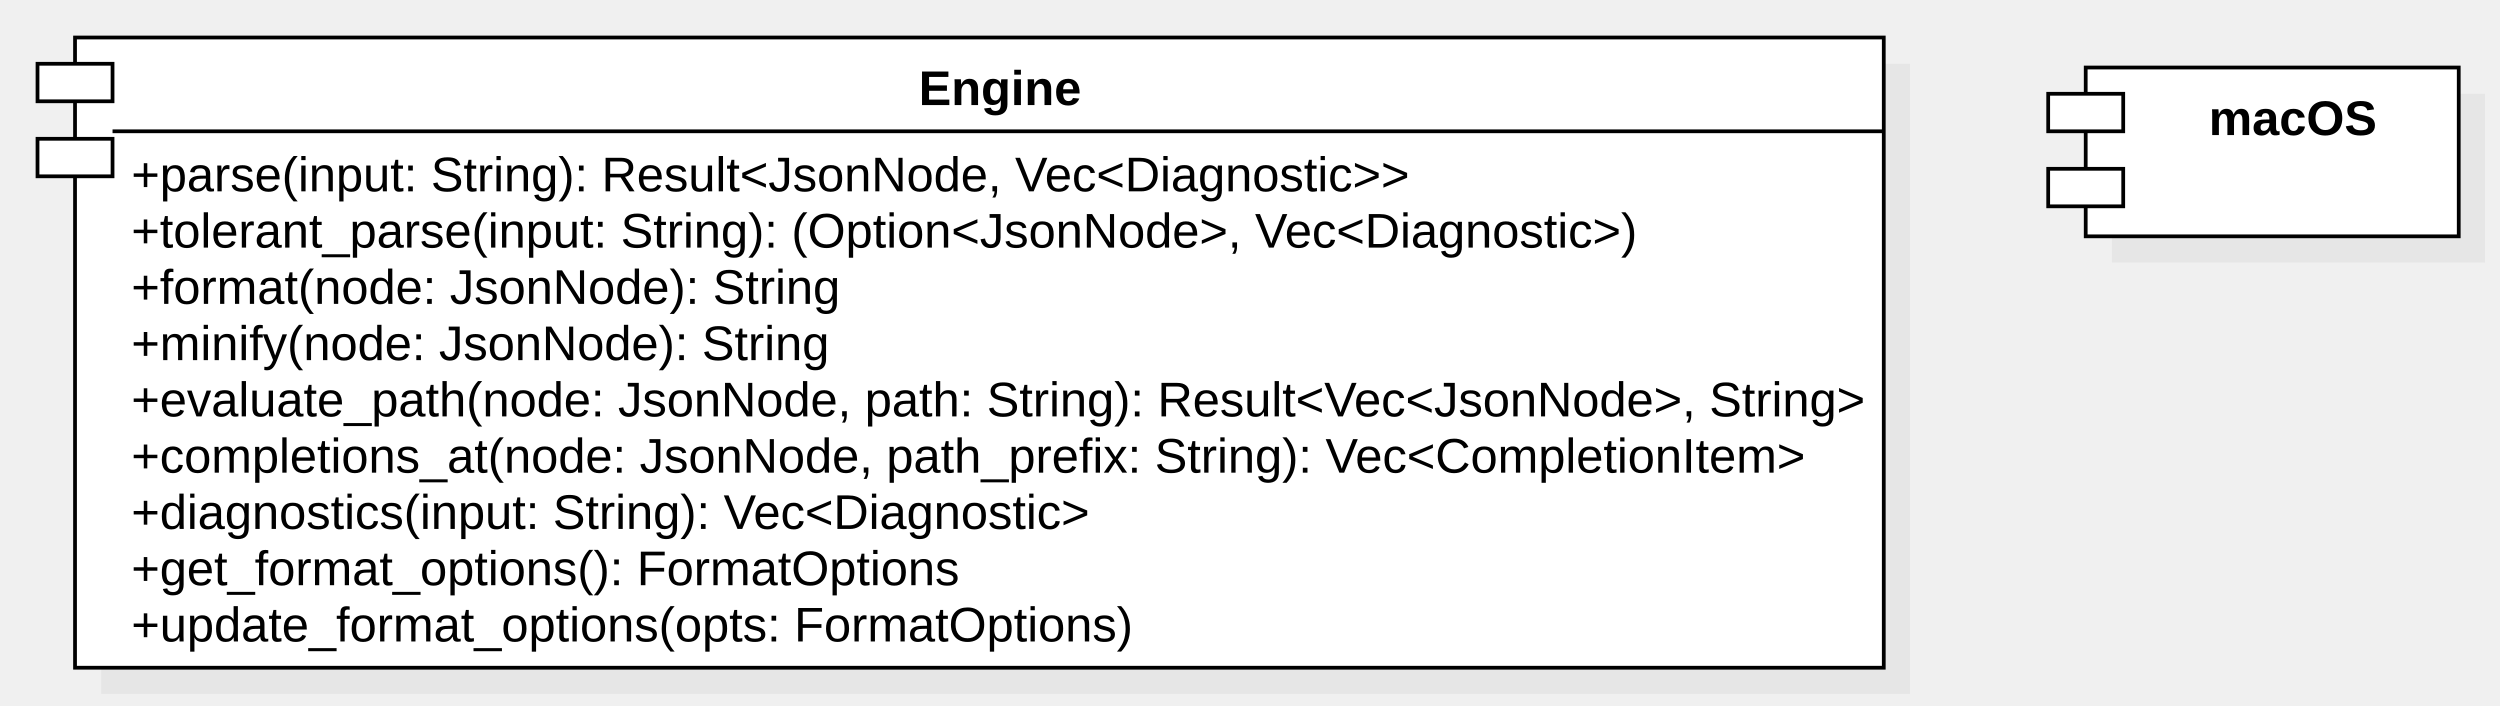
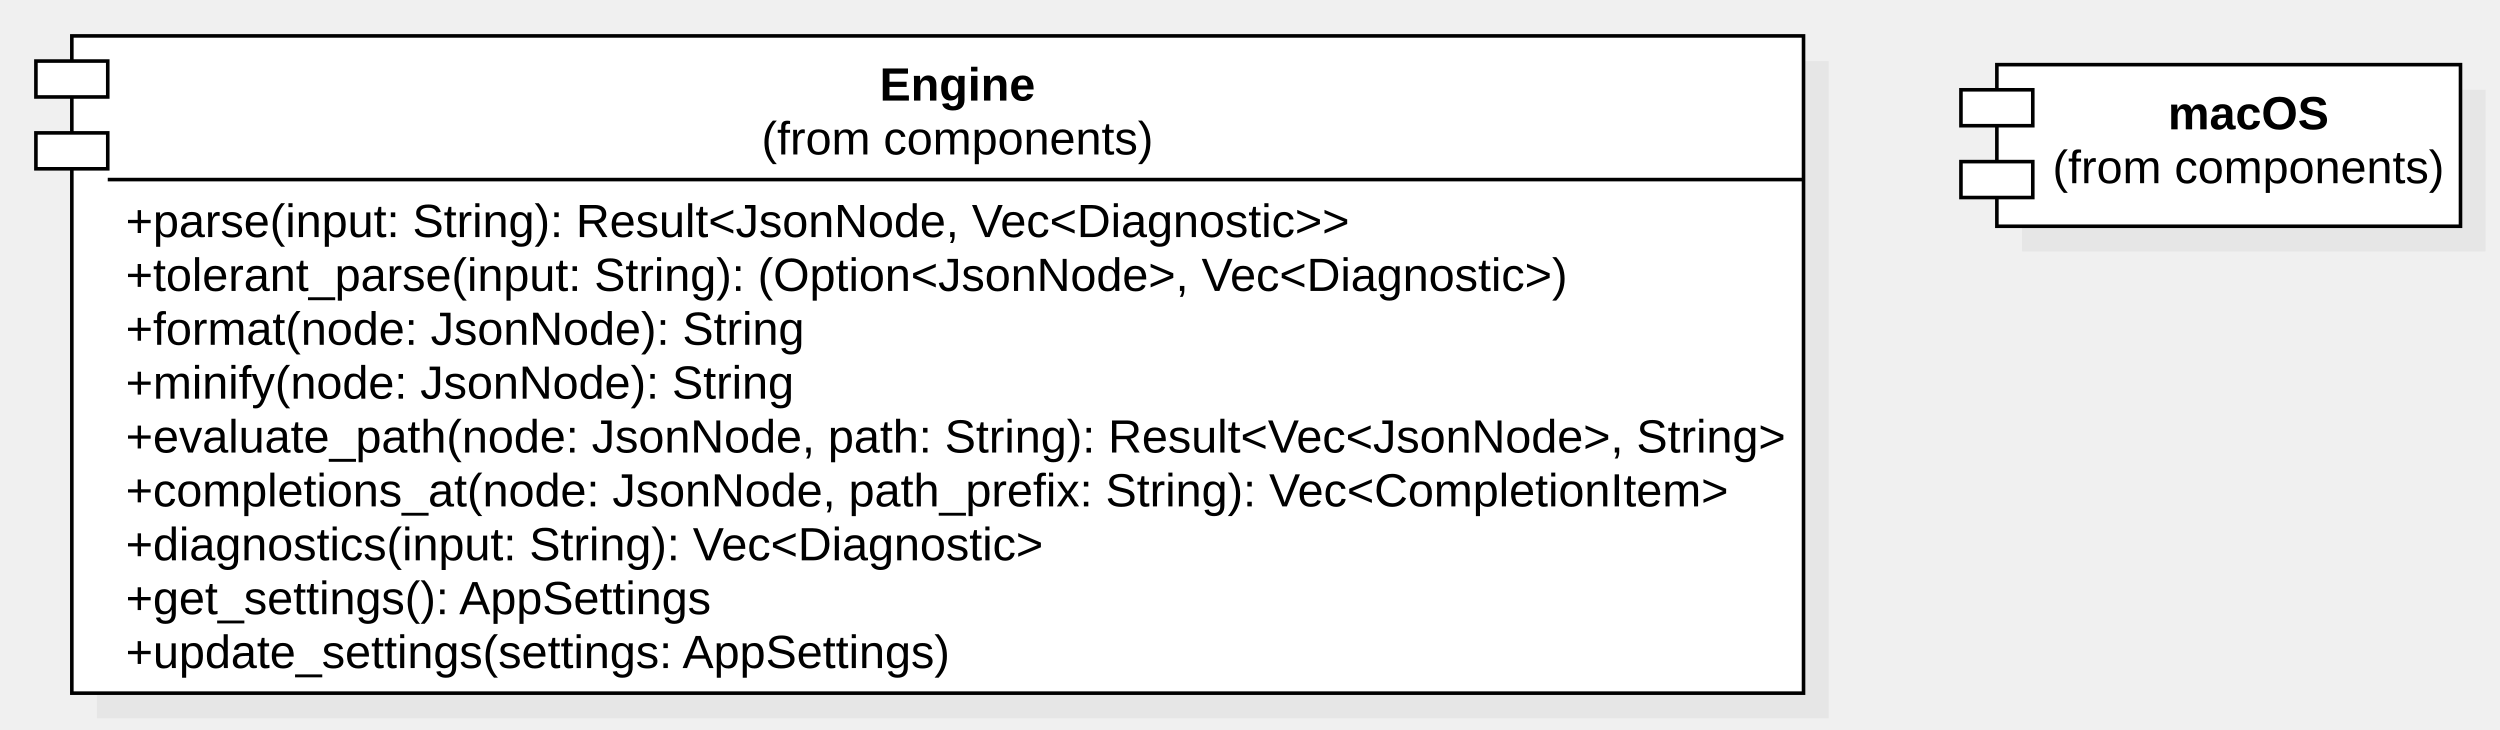
- <svg xmlns="http://www.w3.org/2000/svg" version="1.1" width="666.441" height="188">
+ <svg xmlns="http://www.w3.org/2000/svg" version="1.1" width="696.091" height="203">
  <defs />
  <g>
    <g>
-       <rect fill="#C0C0C0" stroke="none" x="49" y="95" width="482.167" height="168" transform="matrix(1 0 0 1 -22 -78)" fill-opacity="0.2" />
+       <rect fill="#C0C0C0" stroke="none" x="49" y="95" width="482.167" height="183" transform="matrix(1 0 0 1 -22 -78)" fill-opacity="0.2" />
    </g>
    <g>
-       <rect fill="#ffffff" stroke="none" x="42" y="88" width="482.167" height="168" transform="matrix(1 0 0 1 -22 -78)" />
+       <rect fill="#ffffff" stroke="none" x="42" y="88" width="482.167" height="183" transform="matrix(1 0 0 1 -22 -78)" />
    </g>
    <g>
-       <path fill="none" stroke="#000000" paint-order="fill stroke markers" d=" M 20 10 L 502.167 10 L 502.167 178 L 20 178 L 20 10 Z Z" stroke-miterlimit="10" stroke-dasharray="" />
+       <path fill="none" stroke="#000000" paint-order="fill stroke markers" d=" M 20 10 L 502.167 10 L 502.167 193 L 20 193 L 20 10 Z Z" stroke-miterlimit="10" stroke-dasharray="" />
    </g>
    <g>
      <rect fill="#ffffff" stroke="none" x="32" y="95" width="20" height="10" transform="matrix(1 0 0 1 -22 -78)" />
    </g>
    <g>
      <path fill="none" stroke="#000000" paint-order="fill stroke markers" d=" M 10 17 L 30 17 L 30 27 L 10 27 L 10 17 Z Z" stroke-miterlimit="10" stroke-dasharray="" />
    </g>
    <g>
      <rect fill="#ffffff" stroke="none" x="32" y="115" width="20" height="10" transform="matrix(1 0 0 1 -22 -78)" />
    </g>
    <g>
      <path fill="none" stroke="#000000" paint-order="fill stroke markers" d=" M 10 37 L 30 37 L 30 47 L 10 47 L 10 37 Z Z" stroke-miterlimit="10" stroke-dasharray="" />
    </g>
    <g>
-       <path fill="none" stroke="#000000" paint-order="fill stroke markers" d=" M 30 35 L 502.167 35" stroke-miterlimit="10" stroke-dasharray="" />
+       <path fill="none" stroke="#000000" paint-order="fill stroke markers" d=" M 30 50 L 502.167 50" stroke-miterlimit="10" stroke-dasharray="" />
    </g>
    <g>
      <g>
        <path fill="none" stroke="none" />
        <text fill="#000000" stroke="none" font-family="Arial" font-size="13px" font-style="normal" font-weight="bold" text-decoration="undefined" x="288.583" y="101.5" text-anchor="middle" dominant-baseline="central" transform="matrix(1 0 0 1 -22 -78)">Engine</text>
      </g>
    </g>
    <g>
      <g>
        <path fill="none" stroke="none" />
-         <text fill="#000000" stroke="none" font-family="Arial" font-size="13px" font-style="normal" font-weight="normal" text-decoration="undefined" x="57" y="124.5" text-anchor="start" dominant-baseline="central" transform="matrix(1 0 0 1 -22 -78)">+parse(input: String): Result&lt;JsonNode, Vec&lt;Diagnostic&gt;&gt;</text>
+         <text fill="#000000" stroke="none" font-family="Arial" font-size="13px" font-style="normal" font-weight="normal" text-decoration="undefined" x="288.583" y="116.5" text-anchor="middle" dominant-baseline="central" transform="matrix(1 0 0 1 -22 -78)">(from components)</text>
      </g>
    </g>
    <g>
      <g>
        <path fill="none" stroke="none" />
-         <text fill="#000000" stroke="none" font-family="Arial" font-size="13px" font-style="normal" font-weight="normal" text-decoration="undefined" x="57" y="139.5" text-anchor="start" dominant-baseline="central" transform="matrix(1 0 0 1 -22 -78)">+tolerant_parse(input: String): (Option&lt;JsonNode&gt;, Vec&lt;Diagnostic&gt;)</text>
+         <text fill="#000000" stroke="none" font-family="Arial" font-size="13px" font-style="normal" font-weight="normal" text-decoration="undefined" x="57" y="139.5" text-anchor="start" dominant-baseline="central" transform="matrix(1 0 0 1 -22 -78)">+parse(input: String): Result&lt;JsonNode, Vec&lt;Diagnostic&gt;&gt;</text>
      </g>
    </g>
    <g>
      <g>
        <path fill="none" stroke="none" />
-         <text fill="#000000" stroke="none" font-family="Arial" font-size="13px" font-style="normal" font-weight="normal" text-decoration="undefined" x="57" y="154.5" text-anchor="start" dominant-baseline="central" transform="matrix(1 0 0 1 -22 -78)">+format(node: JsonNode): String</text>
+         <text fill="#000000" stroke="none" font-family="Arial" font-size="13px" font-style="normal" font-weight="normal" text-decoration="undefined" x="57" y="154.5" text-anchor="start" dominant-baseline="central" transform="matrix(1 0 0 1 -22 -78)">+tolerant_parse(input: String): (Option&lt;JsonNode&gt;, Vec&lt;Diagnostic&gt;)</text>
      </g>
    </g>
    <g>
      <g>
        <path fill="none" stroke="none" />
-         <text fill="#000000" stroke="none" font-family="Arial" font-size="13px" font-style="normal" font-weight="normal" text-decoration="undefined" x="57" y="169.5" text-anchor="start" dominant-baseline="central" transform="matrix(1 0 0 1 -22 -78)">+minify(node: JsonNode): String</text>
+         <text fill="#000000" stroke="none" font-family="Arial" font-size="13px" font-style="normal" font-weight="normal" text-decoration="undefined" x="57" y="169.5" text-anchor="start" dominant-baseline="central" transform="matrix(1 0 0 1 -22 -78)">+format(node: JsonNode): String</text>
      </g>
    </g>
    <g>
      <g>
        <path fill="none" stroke="none" />
-         <text fill="#000000" stroke="none" font-family="Arial" font-size="13px" font-style="normal" font-weight="normal" text-decoration="undefined" x="57" y="184.5" text-anchor="start" dominant-baseline="central" transform="matrix(1 0 0 1 -22 -78)">+evaluate_path(node: JsonNode, path: String): Result&lt;Vec&lt;JsonNode&gt;, String&gt;</text>
+         <text fill="#000000" stroke="none" font-family="Arial" font-size="13px" font-style="normal" font-weight="normal" text-decoration="undefined" x="57" y="184.5" text-anchor="start" dominant-baseline="central" transform="matrix(1 0 0 1 -22 -78)">+minify(node: JsonNode): String</text>
      </g>
    </g>
    <g>
      <g>
        <path fill="none" stroke="none" />
-         <text fill="#000000" stroke="none" font-family="Arial" font-size="13px" font-style="normal" font-weight="normal" text-decoration="undefined" x="57" y="199.5" text-anchor="start" dominant-baseline="central" transform="matrix(1 0 0 1 -22 -78)">+completions_at(node: JsonNode, path_prefix: String): Vec&lt;CompletionItem&gt;</text>
+         <text fill="#000000" stroke="none" font-family="Arial" font-size="13px" font-style="normal" font-weight="normal" text-decoration="undefined" x="57" y="199.5" text-anchor="start" dominant-baseline="central" transform="matrix(1 0 0 1 -22 -78)">+evaluate_path(node: JsonNode, path: String): Result&lt;Vec&lt;JsonNode&gt;, String&gt;</text>
      </g>
    </g>
    <g>
      <g>
        <path fill="none" stroke="none" />
-         <text fill="#000000" stroke="none" font-family="Arial" font-size="13px" font-style="normal" font-weight="normal" text-decoration="undefined" x="57" y="214.5" text-anchor="start" dominant-baseline="central" transform="matrix(1 0 0 1 -22 -78)">+diagnostics(input: String): Vec&lt;Diagnostic&gt;</text>
+         <text fill="#000000" stroke="none" font-family="Arial" font-size="13px" font-style="normal" font-weight="normal" text-decoration="undefined" x="57" y="214.5" text-anchor="start" dominant-baseline="central" transform="matrix(1 0 0 1 -22 -78)">+completions_at(node: JsonNode, path_prefix: String): Vec&lt;CompletionItem&gt;</text>
      </g>
    </g>
    <g>
      <g>
        <path fill="none" stroke="none" />
-         <text fill="#000000" stroke="none" font-family="Arial" font-size="13px" font-style="normal" font-weight="normal" text-decoration="undefined" x="57" y="229.5" text-anchor="start" dominant-baseline="central" transform="matrix(1 0 0 1 -22 -78)">+get_format_options(): FormatOptions</text>
+         <text fill="#000000" stroke="none" font-family="Arial" font-size="13px" font-style="normal" font-weight="normal" text-decoration="undefined" x="57" y="229.5" text-anchor="start" dominant-baseline="central" transform="matrix(1 0 0 1 -22 -78)">+diagnostics(input: String): Vec&lt;Diagnostic&gt;</text>
      </g>
    </g>
    <g>
      <g>
        <path fill="none" stroke="none" />
-         <text fill="#000000" stroke="none" font-family="Arial" font-size="13px" font-style="normal" font-weight="normal" text-decoration="undefined" x="57" y="244.5" text-anchor="start" dominant-baseline="central" transform="matrix(1 0 0 1 -22 -78)">+update_format_options(opts: FormatOptions)</text>
+         <text fill="#000000" stroke="none" font-family="Arial" font-size="13px" font-style="normal" font-weight="normal" text-decoration="undefined" x="57" y="244.5" text-anchor="start" dominant-baseline="central" transform="matrix(1 0 0 1 -22 -78)">+get_settings(): AppSettings</text>
      </g>
    </g>
    <g>
-       <rect fill="#C0C0C0" stroke="none" x="585" y="103" width="99.441" height="45" transform="matrix(1 0 0 1 -22 -78)" fill-opacity="0.2" />
+       <g>
+         <path fill="none" stroke="none" />
+         <text fill="#000000" stroke="none" font-family="Arial" font-size="13px" font-style="normal" font-weight="normal" text-decoration="undefined" x="57" y="259.5" text-anchor="start" dominant-baseline="central" transform="matrix(1 0 0 1 -22 -78)">+update_settings(settings: AppSettings)</text>
+       </g>
    </g>
    <g>
-       <rect fill="#ffffff" stroke="none" x="578" y="96" width="99.441" height="45" transform="matrix(1 0 0 1 -22 -78)" />
+       <rect fill="#C0C0C0" stroke="none" x="585" y="103" width="129.091" height="45" transform="matrix(1 0 0 1 -22 -78)" fill-opacity="0.2" />
    </g>
    <g>
-       <path fill="none" stroke="#000000" paint-order="fill stroke markers" d=" M 556 18 L 655.441 18 L 655.441 63 L 556 63 L 556 18 Z Z" stroke-miterlimit="10" stroke-dasharray="" />
+       <rect fill="#ffffff" stroke="none" x="578" y="96" width="129.091" height="45" transform="matrix(1 0 0 1 -22 -78)" />
+     </g>
+     <g>
+       <path fill="none" stroke="#000000" paint-order="fill stroke markers" d=" M 556 18 L 685.091 18 L 685.091 63 L 556 63 L 556 18 Z Z" stroke-miterlimit="10" stroke-dasharray="" />
    </g>
    <g>
      <rect fill="#ffffff" stroke="none" x="568" y="103" width="20" height="10" transform="matrix(1 0 0 1 -22 -78)" />
    </g>
    <g>
      <path fill="none" stroke="#000000" paint-order="fill stroke markers" d=" M 546 25 L 566 25 L 566 35 L 546 35 L 546 25 Z Z" stroke-miterlimit="10" stroke-dasharray="" />
    </g>
    <g>
      <rect fill="#ffffff" stroke="none" x="568" y="123" width="20" height="10" transform="matrix(1 0 0 1 -22 -78)" />
    </g>
    <g>
      <path fill="none" stroke="#000000" paint-order="fill stroke markers" d=" M 546 45 L 566 45 L 566 55 L 546 55 L 546 45 Z Z" stroke-miterlimit="10" stroke-dasharray="" />
    </g>
    <g>
      <g>
        <path fill="none" stroke="none" />
-         <text fill="#000000" stroke="none" font-family="Arial" font-size="13px" font-style="normal" font-weight="bold" text-decoration="undefined" x="633.22" y="109.5" text-anchor="middle" dominant-baseline="central" transform="matrix(1 0 0 1 -22 -78)">macOS</text>
+         <text fill="#000000" stroke="none" font-family="Arial" font-size="13px" font-style="normal" font-weight="bold" text-decoration="undefined" x="648.045" y="109.5" text-anchor="middle" dominant-baseline="central" transform="matrix(1 0 0 1 -22 -78)">macOS</text>
+       </g>
+     </g>
+     <g>
+       <g>
+         <path fill="none" stroke="none" />
+         <text fill="#000000" stroke="none" font-family="Arial" font-size="13px" font-style="normal" font-weight="normal" text-decoration="undefined" x="648.045" y="124.5" text-anchor="middle" dominant-baseline="central" transform="matrix(1 0 0 1 -22 -78)">(from components)</text>
      </g>
    </g>
  </g>
</svg>
